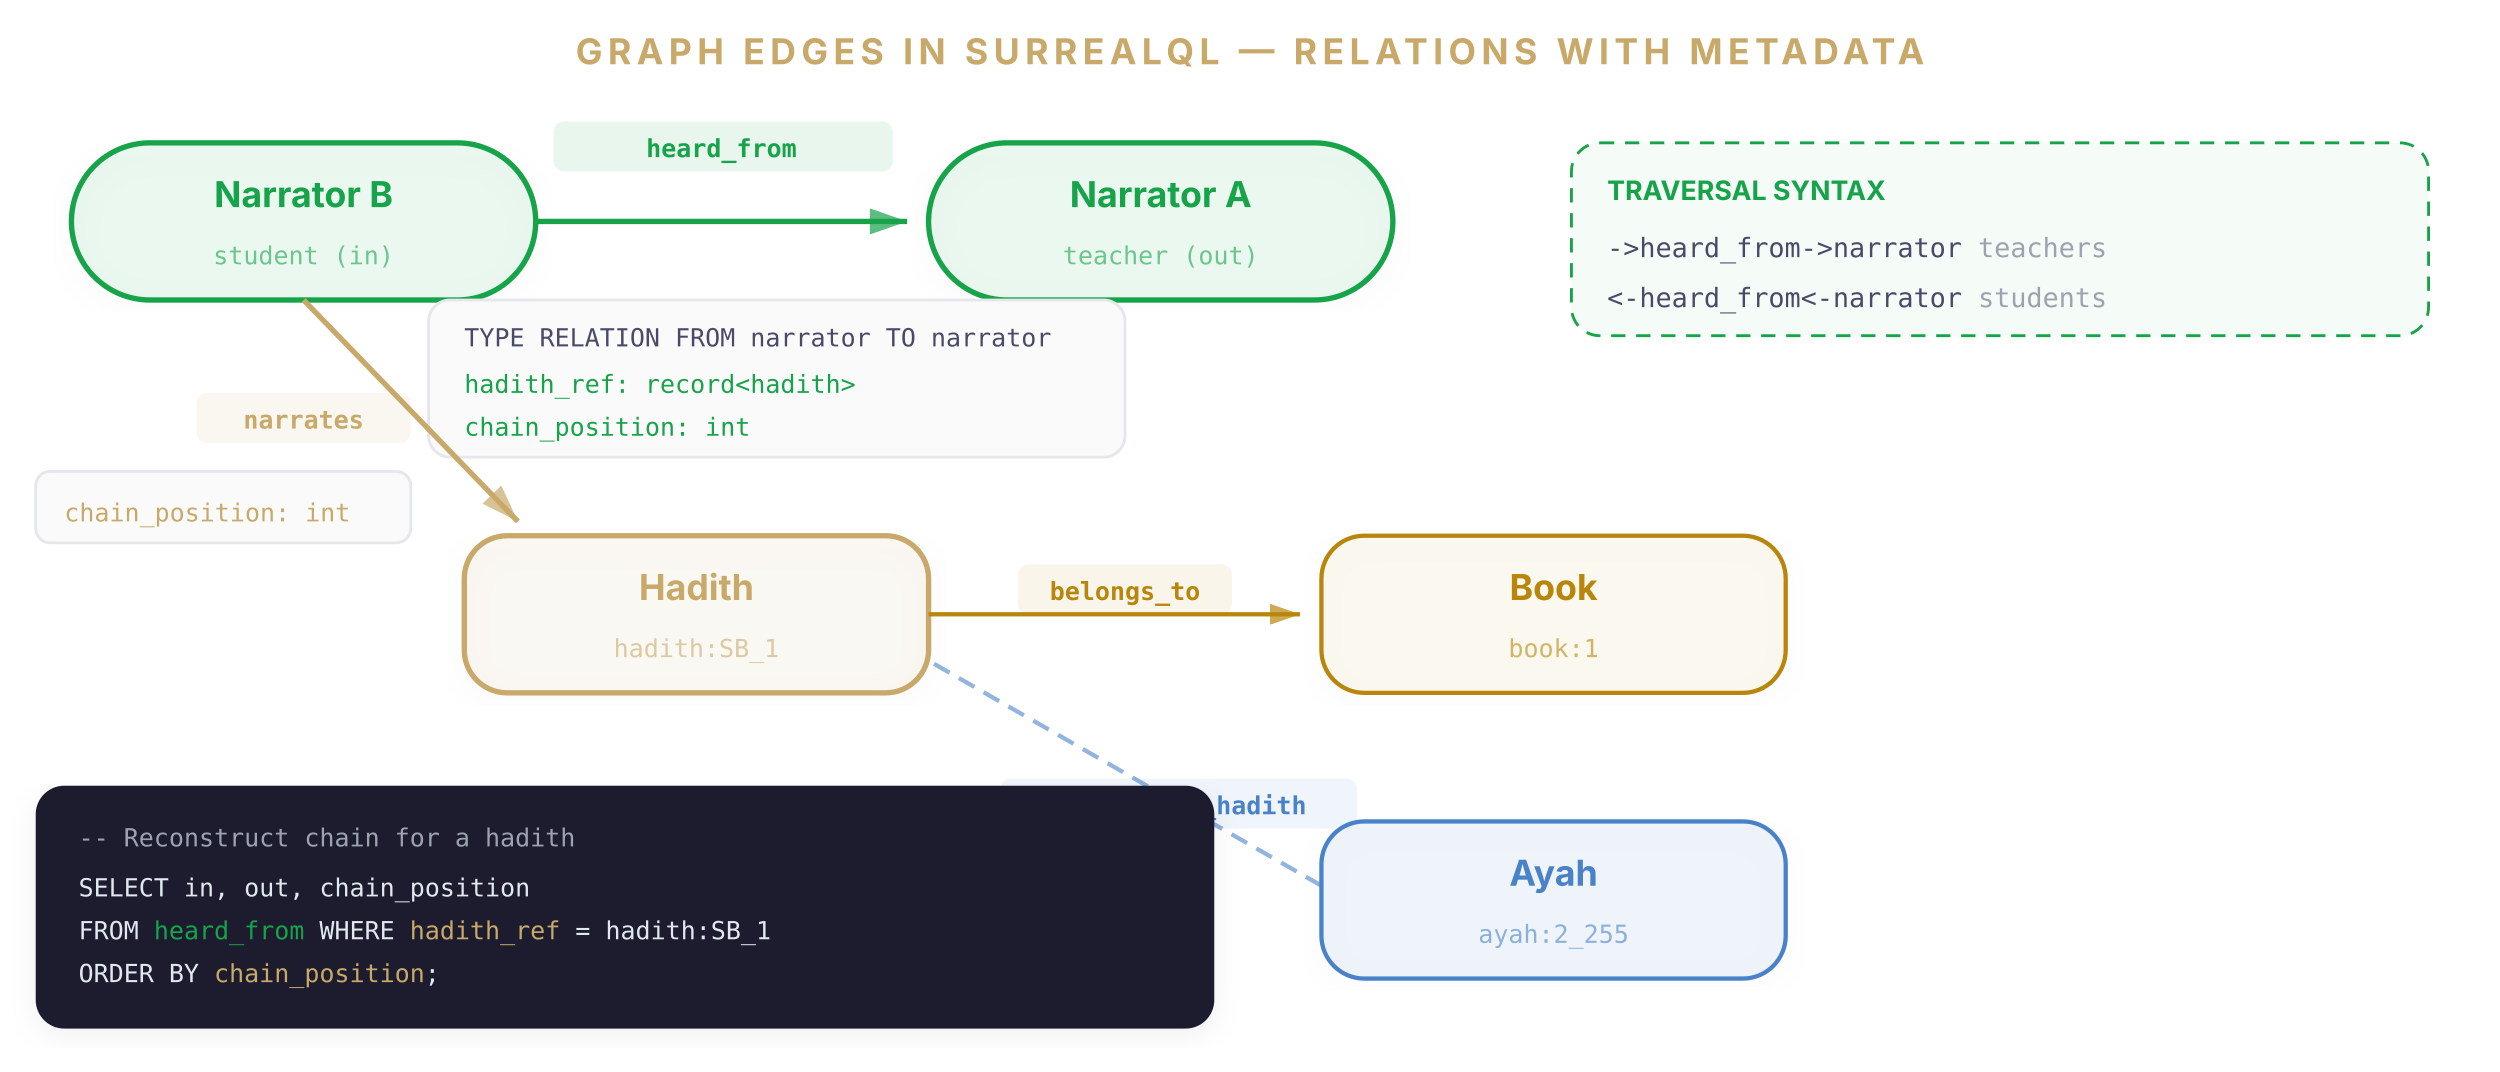
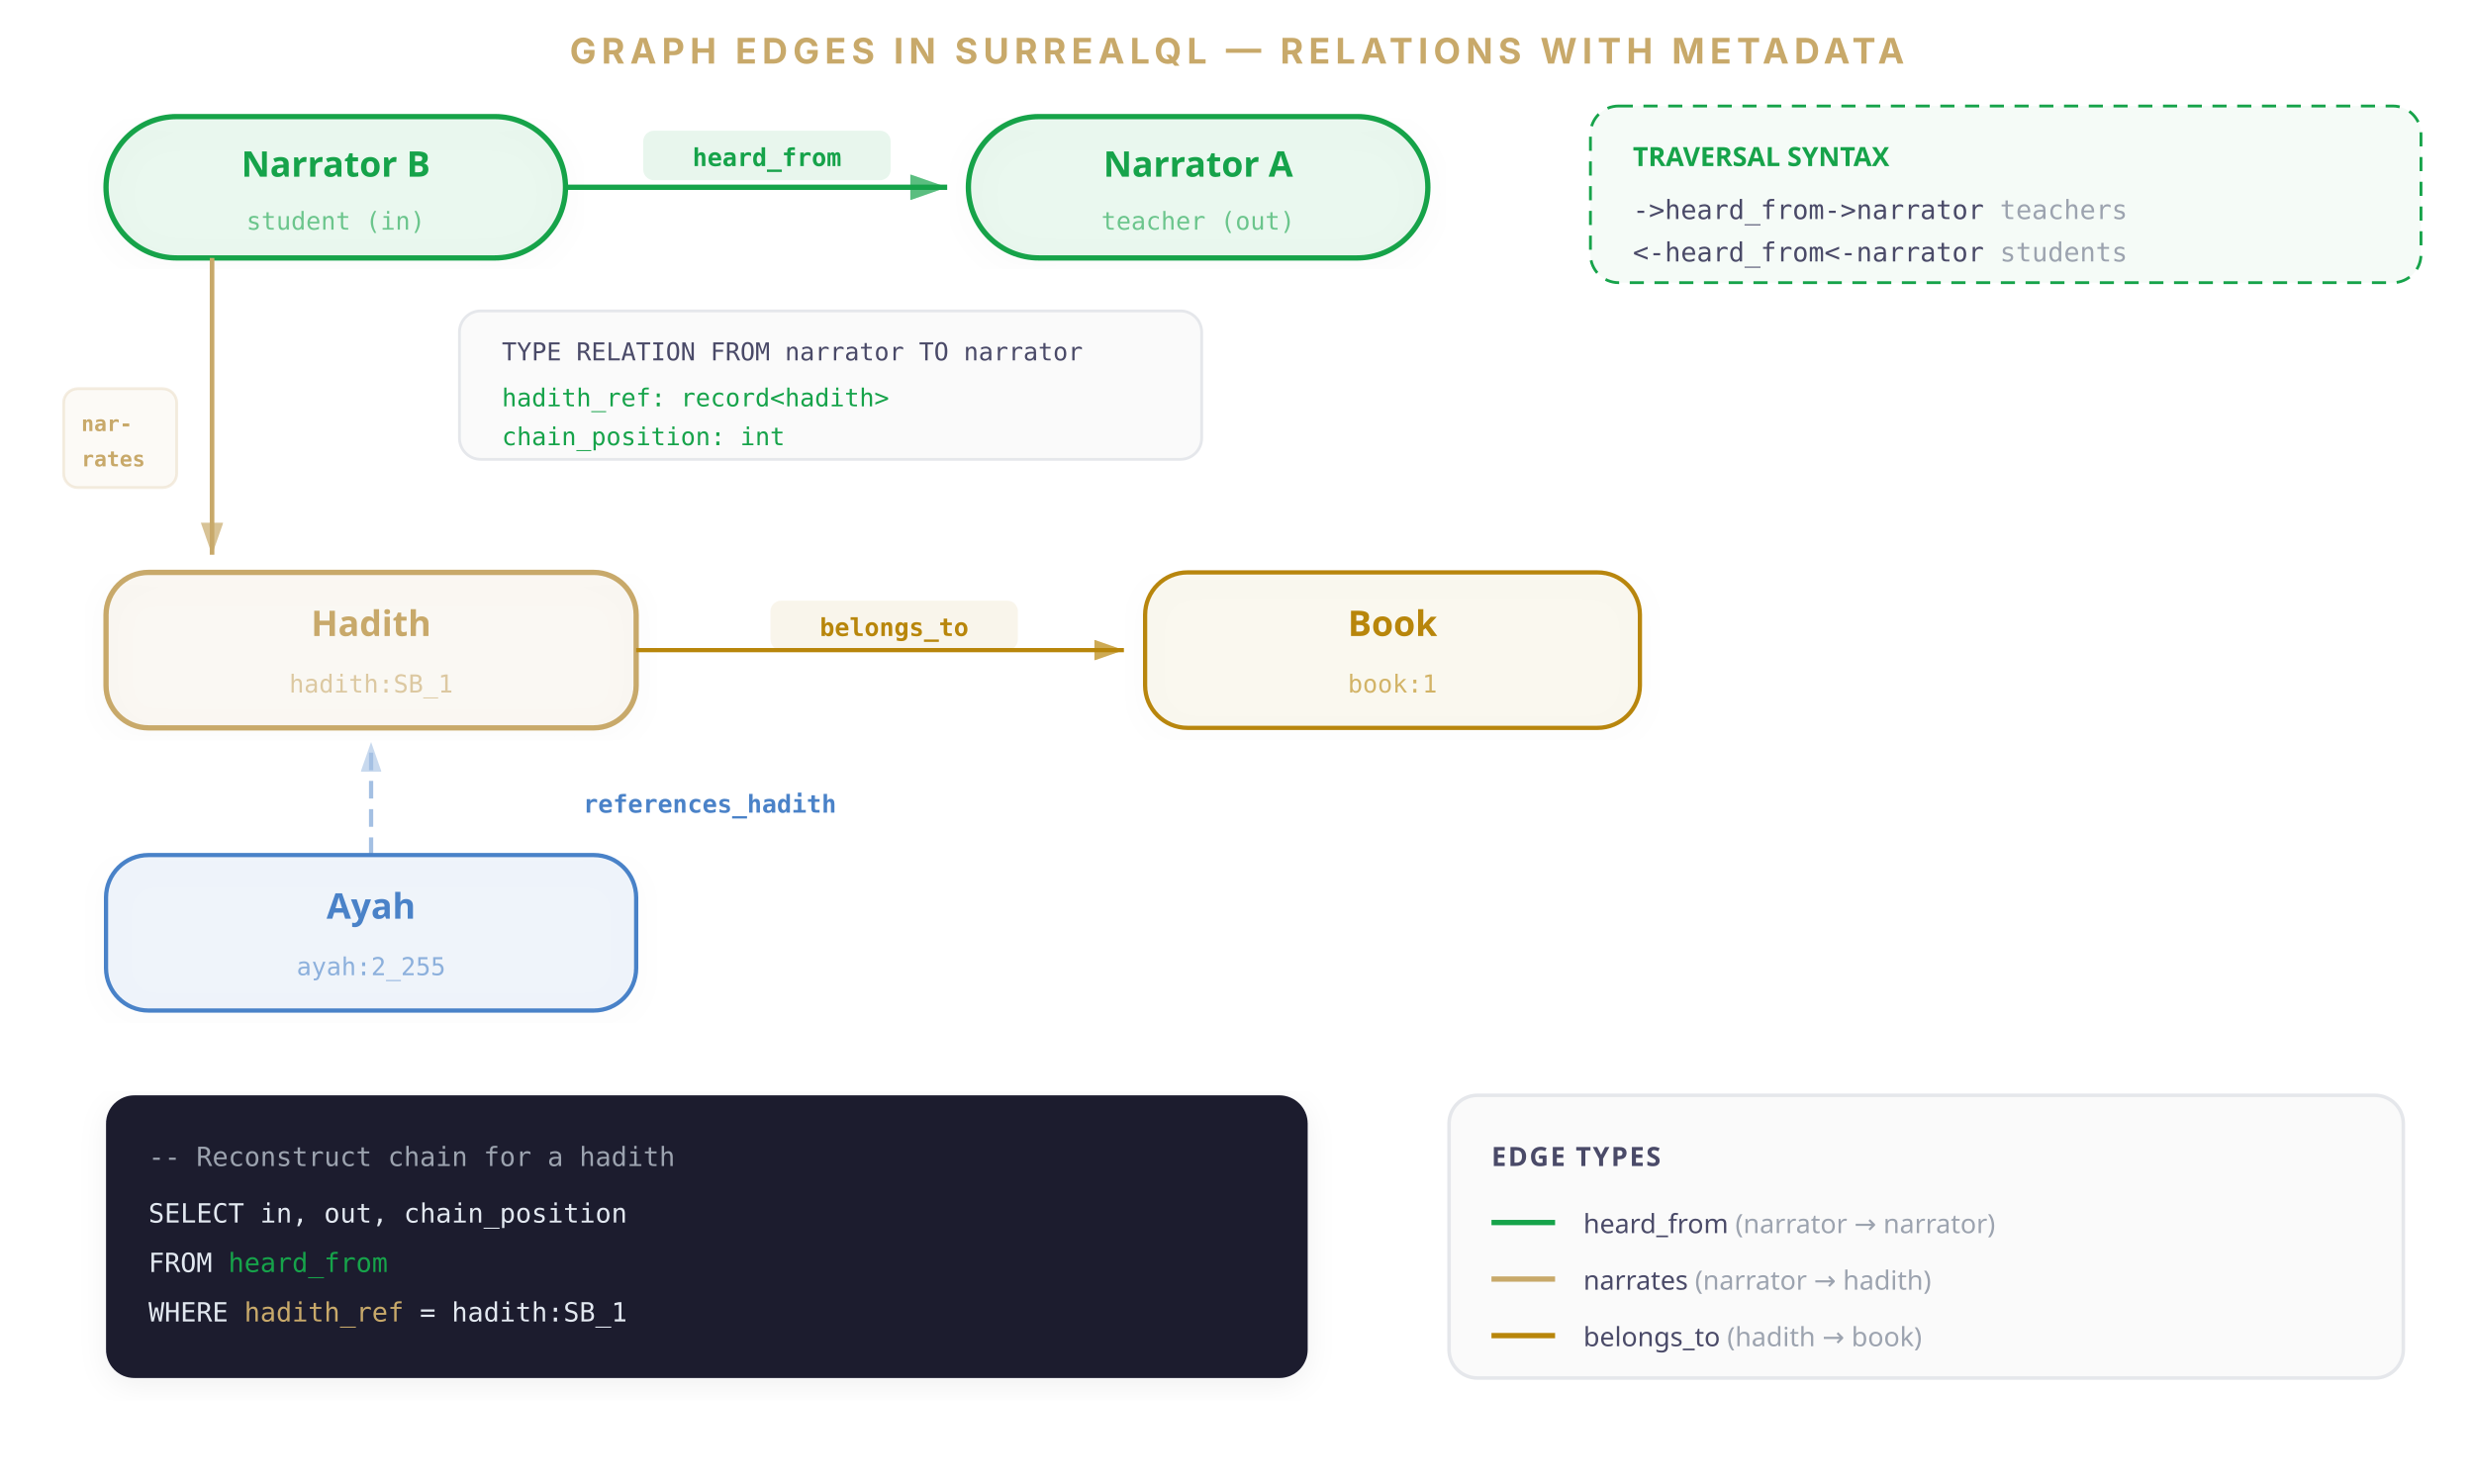
- <svg xmlns="http://www.w3.org/2000/svg" viewBox="0 0 700 300">
+ <svg xmlns="http://www.w3.org/2000/svg" viewBox="0 0 700 420">
  <defs>
    <filter id="shadow" x="-4%" y="-4%" width="108%" height="112%">
      <feDropShadow dx="0" dy="2" stdDeviation="4" flood-color="#000" flood-opacity="0.06" />
    </filter>
    <marker id="ag" viewBox="0 0 10 7" refX="10" refY="3.5" markerWidth="7" markerHeight="5" orient="auto-start-reverse">
      <path d="M 0 0 L 10 3.5 L 0 7 z" fill="#16a34a" opacity="0.7" />
    </marker>
    <marker id="aw" viewBox="0 0 10 7" refX="10" refY="3.5" markerWidth="7" markerHeight="5" orient="auto-start-reverse">
      <path d="M 0 0 L 10 3.5 L 0 7 z" fill="#c8a96a" opacity="0.7" />
    </marker>
    <marker id="ab" viewBox="0 0 10 7" refX="10" refY="3.5" markerWidth="7" markerHeight="5" orient="auto-start-reverse">
      <path d="M 0 0 L 10 3.5 L 0 7 z" fill="#b8860b" opacity="0.7" />
    </marker>
+     <marker id="abl" viewBox="0 0 10 7" refX="10" refY="3.5" markerWidth="7" markerHeight="5" orient="auto-start-reverse">
+       <path d="M 0 0 L 10 3.5 L 0 7 z" fill="#4a82c8" opacity="0.6" />
+     </marker>
  </defs>
  <text x="350" y="18" text-anchor="middle" font-family="system-ui, -apple-system, 'Segoe UI', sans-serif" font-size="10" font-weight="700" letter-spacing="1.5" fill="#c8a96a">GRAPH EDGES IN SURREALQL — RELATIONS WITH METADATA</text>
-   <rect x="20" y="40" width="130" height="44" rx="22" fill="rgba(22,163,74,0.08)" stroke="#16a34a" stroke-width="1.5" filter="url(#shadow)" />
-   <text x="85" y="58" text-anchor="middle" font-family="system-ui, -apple-system, 'Segoe UI', sans-serif" font-size="10" font-weight="700" fill="#16a34a">Narrator B</text>
-   <text x="85" y="74" text-anchor="middle" font-family="'SF Mono', monospace" font-size="7" fill="#16a34a" opacity="0.6">student (in)</text>
-   <rect x="260" y="40" width="130" height="44" rx="22" fill="rgba(22,163,74,0.08)" stroke="#16a34a" stroke-width="1.5" filter="url(#shadow)" />
-   <text x="325" y="58" text-anchor="middle" font-family="system-ui, -apple-system, 'Segoe UI', sans-serif" font-size="10" font-weight="700" fill="#16a34a">Narrator A</text>
-   <text x="325" y="74" text-anchor="middle" font-family="'SF Mono', monospace" font-size="7" fill="#16a34a" opacity="0.6">teacher (out)</text>
-   <line x1="150" y1="62" x2="254" y2="62" stroke="#16a34a" stroke-width="1.5" marker-end="url(#ag)" />
-   <rect x="155" y="34" width="95" height="14" rx="3" fill="rgba(22,163,74,0.1)" />
-   <text x="202" y="44" text-anchor="middle" font-family="'SF Mono', monospace" font-size="7" font-weight="600" fill="#16a34a">heard_from</text>
-   <rect x="120" y="84" width="195" height="44" rx="6" fill="#fafafa" stroke="#e5e7eb" stroke-width="0.8" />
-   <text x="130" y="97" font-family="'SF Mono', monospace" font-size="7" fill="#4a4a68">TYPE RELATION FROM narrator TO narrator</text>
-   <text x="130" y="110" font-family="'SF Mono', monospace" font-size="7" fill="#16a34a">hadith_ref: record&lt;hadith&gt;</text>
-   <text x="130" y="122" font-family="'SF Mono', monospace" font-size="7" fill="#16a34a">chain_position: int</text>
-   <rect x="440" y="40" width="240" height="54" rx="8" fill="rgba(22,163,74,0.04)" stroke="#16a34a" stroke-width="0.8" stroke-dasharray="4,3" />
-   <text x="450" y="56" font-family="system-ui, -apple-system, 'Segoe UI', sans-serif" font-size="7.5" font-weight="700" fill="#16a34a">TRAVERSAL SYNTAX</text>
-   <text x="450" y="72" font-family="'SF Mono', monospace" font-size="7.5" fill="#4a4a68">-&gt;heard_from-&gt;narrator  <tspan fill="#9ca3af">teachers</tspan>
+   <rect x="30" y="33" width="130" height="40" rx="20" fill="rgba(22,163,74,0.08)" stroke="#16a34a" stroke-width="1.5" filter="url(#shadow)" />
+   <text x="95" y="50" text-anchor="middle" font-family="system-ui, sans-serif" font-size="10" font-weight="700" fill="#16a34a">Narrator B</text>
+   <text x="95" y="65" text-anchor="middle" font-family="monospace" font-size="7" fill="#16a34a" opacity="0.6">student (in)</text>
+   <line x1="160" y1="53" x2="268" y2="53" stroke="#16a34a" stroke-width="1.5" marker-end="url(#ag)" />
+   <rect x="182" y="37" width="70" height="14" rx="3" fill="rgba(22,163,74,0.1)" />
+   <text x="217" y="47" text-anchor="middle" font-family="monospace" font-size="7" font-weight="600" fill="#16a34a">heard_from</text>
+   <rect x="274" y="33" width="130" height="40" rx="20" fill="rgba(22,163,74,0.08)" stroke="#16a34a" stroke-width="1.5" filter="url(#shadow)" />
+   <text x="339" y="50" text-anchor="middle" font-family="system-ui, sans-serif" font-size="10" font-weight="700" fill="#16a34a">Narrator A</text>
+   <text x="339" y="65" text-anchor="middle" font-family="monospace" font-size="7" fill="#16a34a" opacity="0.6">teacher (out)</text>
+   <rect x="450" y="30" width="235" height="50" rx="8" fill="rgba(22,163,74,0.04)" stroke="#16a34a" stroke-width="0.8" stroke-dasharray="4,3" />
+   <text x="462" y="47" font-family="system-ui, sans-serif" font-size="7.5" font-weight="700" fill="#16a34a">TRAVERSAL SYNTAX</text>
+   <text x="462" y="62" font-family="monospace" font-size="7.5" fill="#4a4a68">-&gt;heard_from-&gt;narrator  <tspan fill="#9ca3af">teachers</tspan>
  </text>
-   <text x="450" y="86" font-family="'SF Mono', monospace" font-size="7.5" fill="#4a4a68">&lt;-heard_from&lt;-narrator  <tspan fill="#9ca3af">students</tspan>
+   <text x="462" y="74" font-family="monospace" font-size="7.5" fill="#4a4a68">&lt;-heard_from&lt;-narrator  <tspan fill="#9ca3af">students</tspan>
  </text>
-   <rect x="130" y="150" width="130" height="44" rx="12" fill="rgba(200,169,106,0.08)" stroke="#c8a96a" stroke-width="1.5" filter="url(#shadow)" />
-   <text x="195" y="168" text-anchor="middle" font-family="system-ui, -apple-system, 'Segoe UI', sans-serif" font-size="10" font-weight="700" fill="#c8a96a">Hadith</text>
-   <text x="195" y="184" text-anchor="middle" font-family="'SF Mono', monospace" font-size="7" fill="#c8a96a" opacity="0.6">hadith:SB_1</text>
-   <line x1="85" y1="84" x2="145" y2="146" stroke="#c8a96a" stroke-width="1.5" marker-end="url(#aw)" />
-   <rect x="55" y="110" width="60" height="14" rx="3" fill="rgba(200,169,106,0.1)" />
-   <text x="85" y="120" text-anchor="middle" font-family="'SF Mono', monospace" font-size="7" font-weight="600" fill="#c8a96a">narrates</text>
-   <rect x="10" y="132" width="105" height="20" rx="4" fill="#fafafa" stroke="#e5e7eb" stroke-width="0.8" />
-   <text x="18" y="146" font-family="'SF Mono', monospace" font-size="7" fill="#c8a96a">chain_position: int</text>
-   <rect x="370" y="150" width="130" height="44" rx="12" fill="rgba(184,134,11,0.06)" stroke="#b8860b" stroke-width="1.2" filter="url(#shadow)" />
-   <text x="435" y="168" text-anchor="middle" font-family="system-ui, -apple-system, 'Segoe UI', sans-serif" font-size="10" font-weight="700" fill="#b8860b">Book</text>
-   <text x="435" y="184" text-anchor="middle" font-family="'SF Mono', monospace" font-size="7" fill="#b8860b" opacity="0.6">book:1</text>
-   <line x1="260" y1="172" x2="364" y2="172" stroke="#b8860b" stroke-width="1.2" marker-end="url(#ab)" />
-   <rect x="285" y="158" width="60" height="14" rx="3" fill="rgba(184,134,11,0.08)" />
-   <text x="315" y="168" text-anchor="middle" font-family="'SF Mono', monospace" font-size="7" font-weight="600" fill="#b8860b">belongs_to</text>
-   <rect x="370" y="230" width="130" height="44" rx="12" fill="rgba(74,130,200,0.08)" stroke="#4a82c8" stroke-width="1.2" filter="url(#shadow)" />
-   <text x="435" y="248" text-anchor="middle" font-family="system-ui, -apple-system, 'Segoe UI', sans-serif" font-size="10" font-weight="700" fill="#4a82c8">Ayah</text>
-   <text x="435" y="264" text-anchor="middle" font-family="'SF Mono', monospace" font-size="7" fill="#4a82c8" opacity="0.6">ayah:2_255</text>
-   <line x1="370" y1="248" x2="260" y2="185" stroke="#4a82c8" stroke-width="1.2" stroke-dasharray="5,3" opacity="0.6" />
-   <rect x="280" y="218" width="100" height="14" rx="3" fill="rgba(74,130,200,0.08)" />
-   <text x="330" y="228" text-anchor="middle" font-family="'SF Mono', monospace" font-size="7" font-weight="600" fill="#4a82c8">references_hadith</text>
-   <rect x="10" y="220" width="330" height="68" rx="8" fill="#1a1a2e" filter="url(#shadow)" />
-   <text x="22" y="237" font-family="'SF Mono', monospace" font-size="7" fill="#9ca3af">-- Reconstruct chain for a hadith</text>
-   <text x="22" y="251" font-family="'SF Mono', monospace" font-size="7" fill="#e2e8f0">SELECT in, out, chain_position</text>
-   <text x="22" y="263" font-family="'SF Mono', monospace" font-size="7" fill="#e2e8f0">  FROM <tspan fill="#16a34a">heard_from</tspan> WHERE <tspan fill="#c8a96a">hadith_ref</tspan> = hadith:SB_1</text>
-   <text x="22" y="275" font-family="'SF Mono', monospace" font-size="7" fill="#e2e8f0">  ORDER BY <tspan fill="#c8a96a">chain_position</tspan>;</text>
+   <rect x="130" y="88" width="210" height="42" rx="6" fill="#fafafa" stroke="#e5e7eb" stroke-width="0.8" />
+   <text x="142" y="102" font-family="monospace" font-size="7" fill="#4a4a68">TYPE RELATION FROM narrator TO narrator</text>
+   <text x="142" y="115" font-family="monospace" font-size="7" fill="#16a34a">hadith_ref: record&lt;hadith&gt;</text>
+   <text x="142" y="126" font-family="monospace" font-size="7" fill="#16a34a">chain_position: int</text>
+   <line x1="60" y1="73" x2="60" y2="157" stroke="#c8a96a" stroke-width="1.3" marker-end="url(#aw)" />
+   <rect x="18" y="110" width="32" height="28" rx="4" fill="rgba(200,169,106,0.06)" stroke="rgba(200,169,106,0.2)" stroke-width="0.8" />
+   <text x="23" y="122" font-family="monospace" font-size="6" fill="#c8a96a" font-weight="600">nar-</text>
+   <text x="23" y="132" font-family="monospace" font-size="6" fill="#c8a96a" font-weight="600">rates</text>
+   <rect x="30" y="162" width="150" height="44" rx="12" fill="rgba(200,169,106,0.08)" stroke="#c8a96a" stroke-width="1.5" filter="url(#shadow)" />
+   <text x="105" y="180" text-anchor="middle" font-family="system-ui, sans-serif" font-size="10" font-weight="700" fill="#c8a96a">Hadith</text>
+   <text x="105" y="196" text-anchor="middle" font-family="monospace" font-size="7" fill="#c8a96a" opacity="0.6">hadith:SB_1</text>
+   <line x1="180" y1="184" x2="318" y2="184" stroke="#b8860b" stroke-width="1.2" marker-end="url(#ab)" />
+   <rect x="218" y="170" width="70" height="14" rx="3" fill="rgba(184,134,11,0.08)" />
+   <text x="253" y="180" text-anchor="middle" font-family="monospace" font-size="7" font-weight="600" fill="#b8860b">belongs_to</text>
+   <rect x="324" y="162" width="140" height="44" rx="12" fill="rgba(184,134,11,0.06)" stroke="#b8860b" stroke-width="1.2" filter="url(#shadow)" />
+   <text x="394" y="180" text-anchor="middle" font-family="system-ui, sans-serif" font-size="10" font-weight="700" fill="#b8860b">Book</text>
+   <text x="394" y="196" text-anchor="middle" font-family="monospace" font-size="7" fill="#b8860b" opacity="0.6">book:1</text>
+   <rect x="30" y="242" width="150" height="44" rx="12" fill="rgba(74,130,200,0.08)" stroke="#4a82c8" stroke-width="1.2" filter="url(#shadow)" />
+   <text x="105" y="260" text-anchor="middle" font-family="system-ui, sans-serif" font-size="10" font-weight="700" fill="#4a82c8">Ayah</text>
+   <text x="105" y="276" text-anchor="middle" font-family="monospace" font-size="7" fill="#4a82c8" opacity="0.6">ayah:2_255</text>
+   <line x1="105" y1="242" x2="105" y2="210" stroke="#4a82c8" stroke-width="1.2" stroke-dasharray="5,3" opacity="0.5" marker-end="url(#abl)" />
+   <text x="165" y="230" font-family="monospace" font-size="7" font-weight="600" fill="#4a82c8">references_hadith</text>
+   <rect x="30" y="310" width="340" height="80" rx="8" fill="#1a1a2e" filter="url(#shadow)" />
+   <text x="42" y="330" font-family="monospace" font-size="7.5" fill="#9ca3af">-- Reconstruct chain for a hadith</text>
+   <text x="42" y="346" font-family="monospace" font-size="7.5" fill="#e2e8f0">SELECT in, out, chain_position</text>
+   <text x="42" y="360" font-family="monospace" font-size="7.5" fill="#e2e8f0">  FROM <tspan fill="#16a34a">heard_from</tspan>
+   </text>
+   <text x="42" y="374" font-family="monospace" font-size="7.5" fill="#e2e8f0">  WHERE <tspan fill="#c8a96a">hadith_ref</tspan> = hadith:SB_1</text>
+   <rect x="410" y="310" width="270" height="80" rx="8" fill="#fafafa" stroke="#e5e7eb" stroke-width="1" />
+   <text x="422" y="330" font-family="system-ui, sans-serif" font-size="7.5" font-weight="700" fill="#4a4a68" letter-spacing="0.5">EDGE TYPES</text>
+   <line x1="422" y1="346" x2="440" y2="346" stroke="#16a34a" stroke-width="1.5" />
+   <text x="448" y="349" font-family="system-ui, sans-serif" font-size="7.5" fill="#4a4a68">heard_from <tspan fill="#9ca3af">(narrator → narrator)</tspan>
+   </text>
+   <line x1="422" y1="362" x2="440" y2="362" stroke="#c8a96a" stroke-width="1.5" />
+   <text x="448" y="365" font-family="system-ui, sans-serif" font-size="7.5" fill="#4a4a68">narrates <tspan fill="#9ca3af">(narrator → hadith)</tspan>
+   </text>
+   <line x1="422" y1="378" x2="440" y2="378" stroke="#b8860b" stroke-width="1.5" />
+   <text x="448" y="381" font-family="system-ui, sans-serif" font-size="7.5" fill="#4a4a68">belongs_to <tspan fill="#9ca3af">(hadith → book)</tspan>
+   </text>
</svg>
